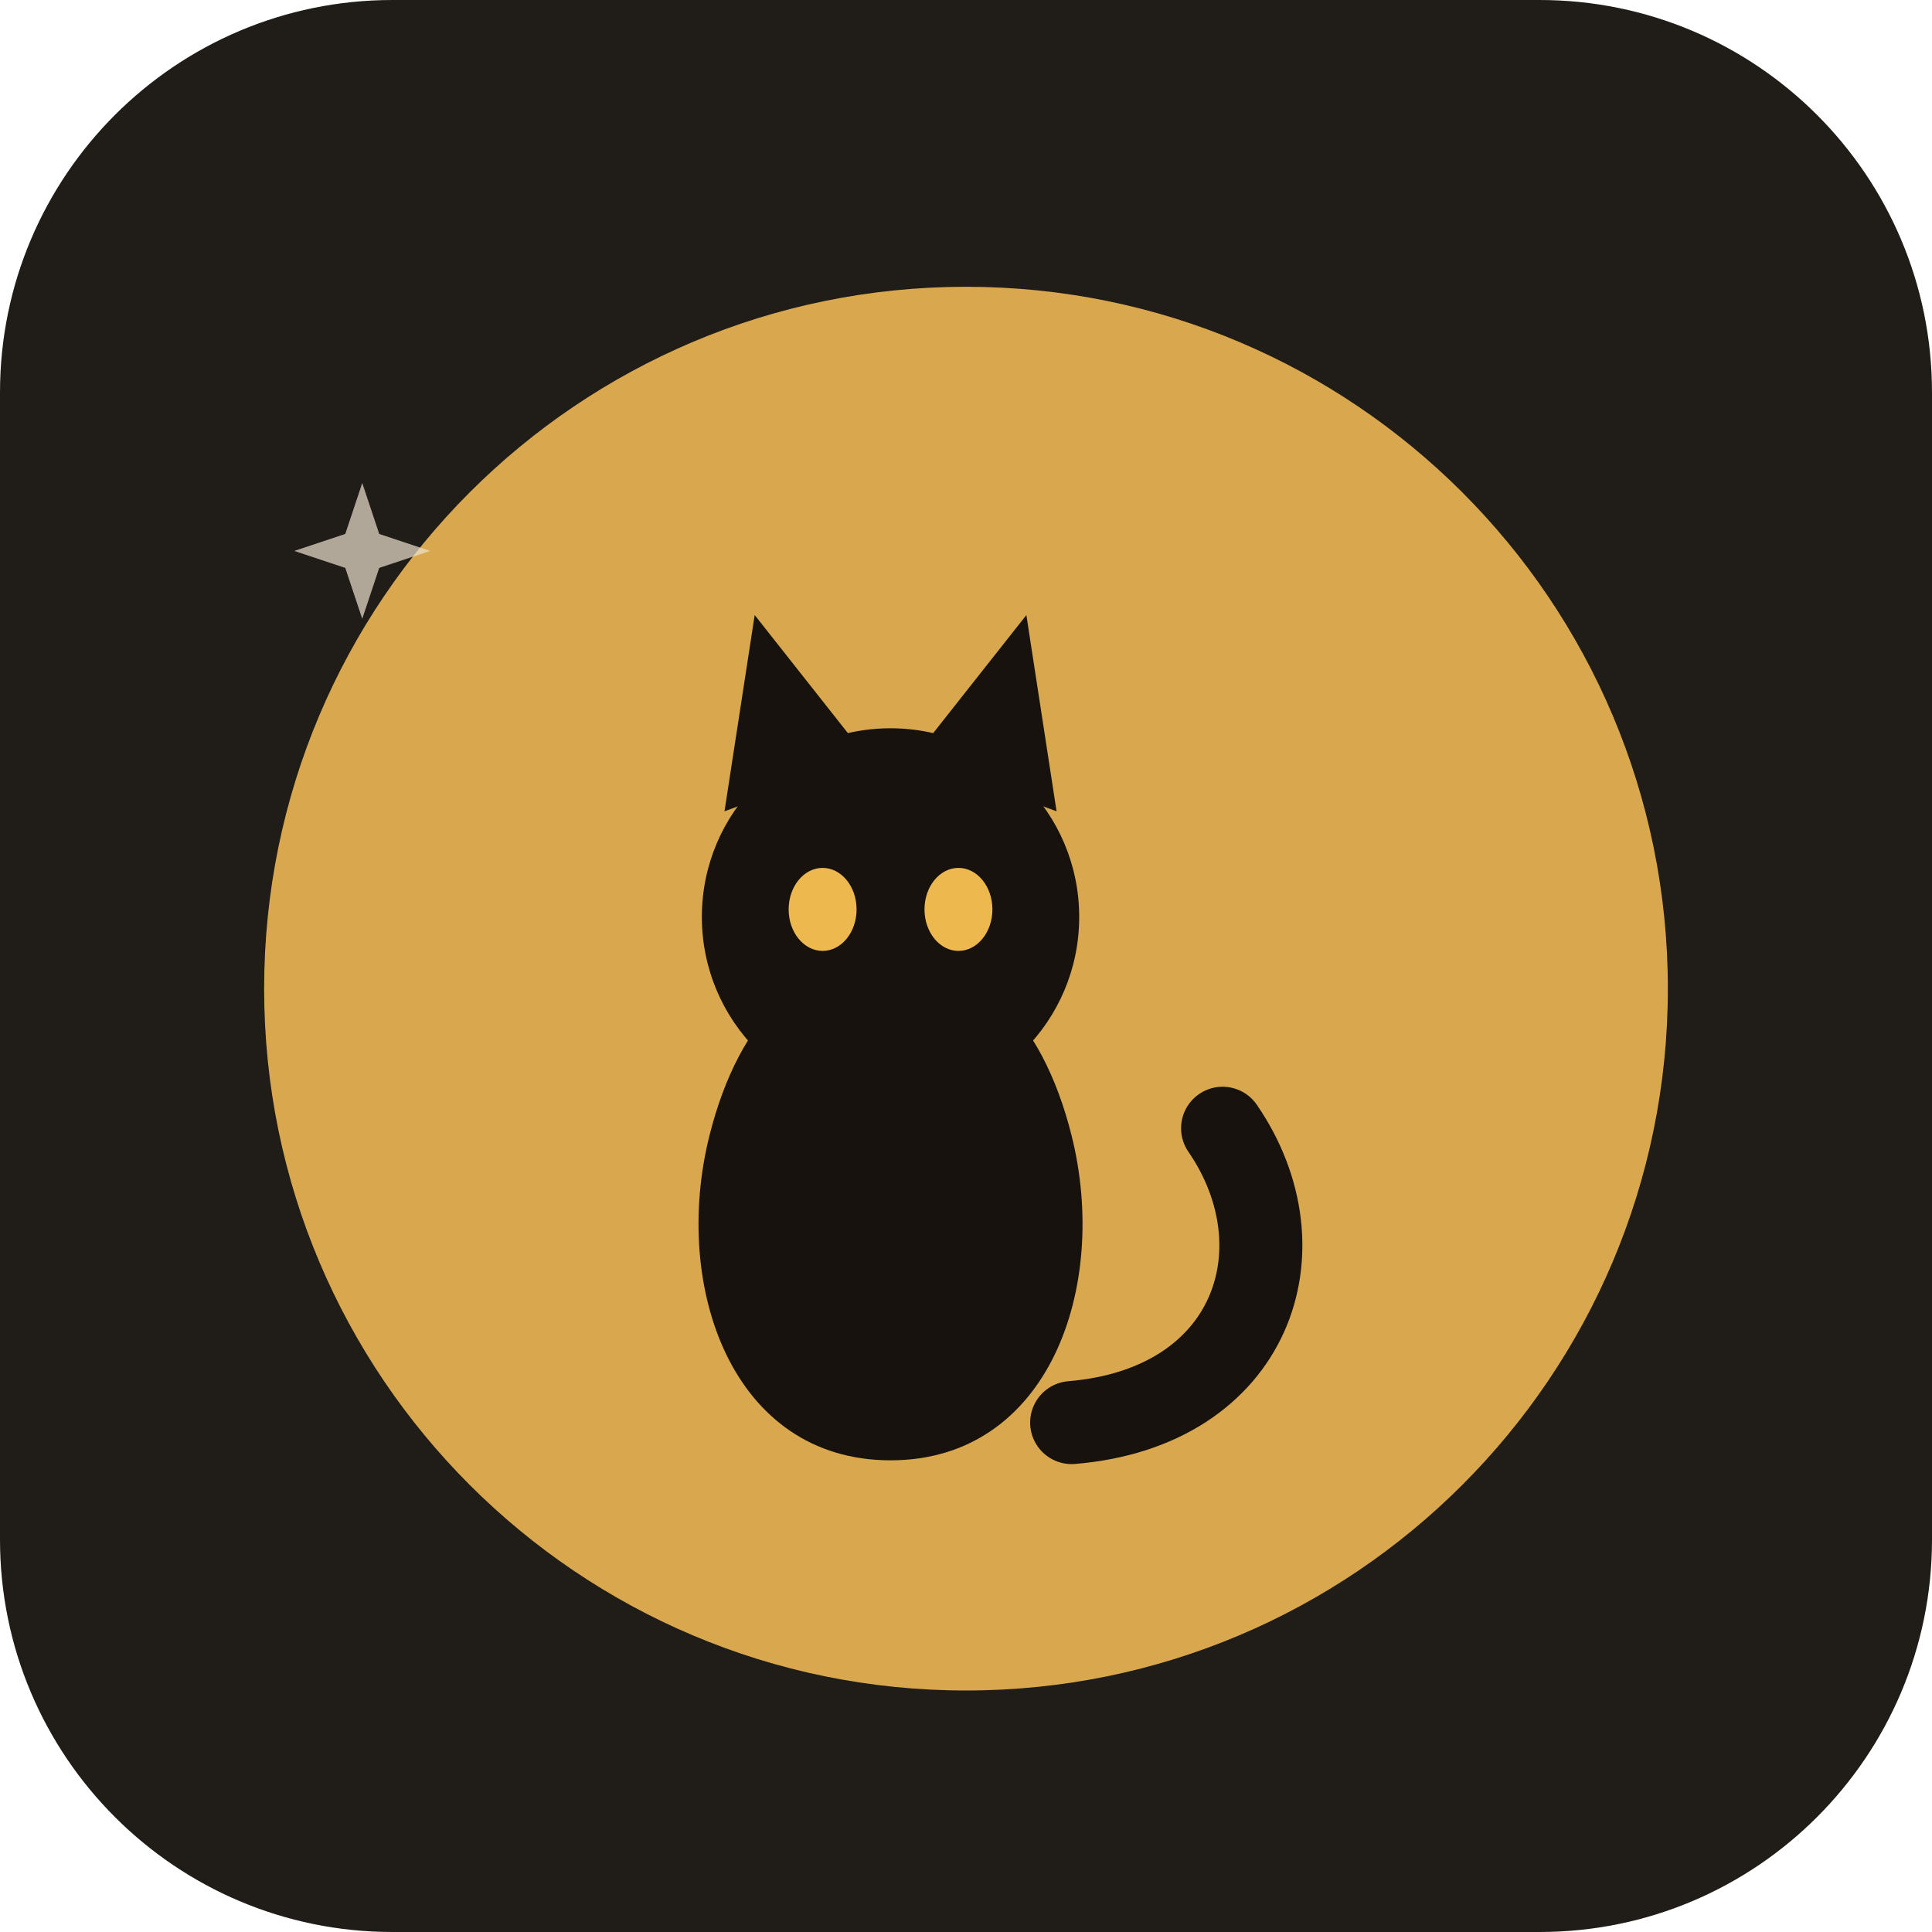
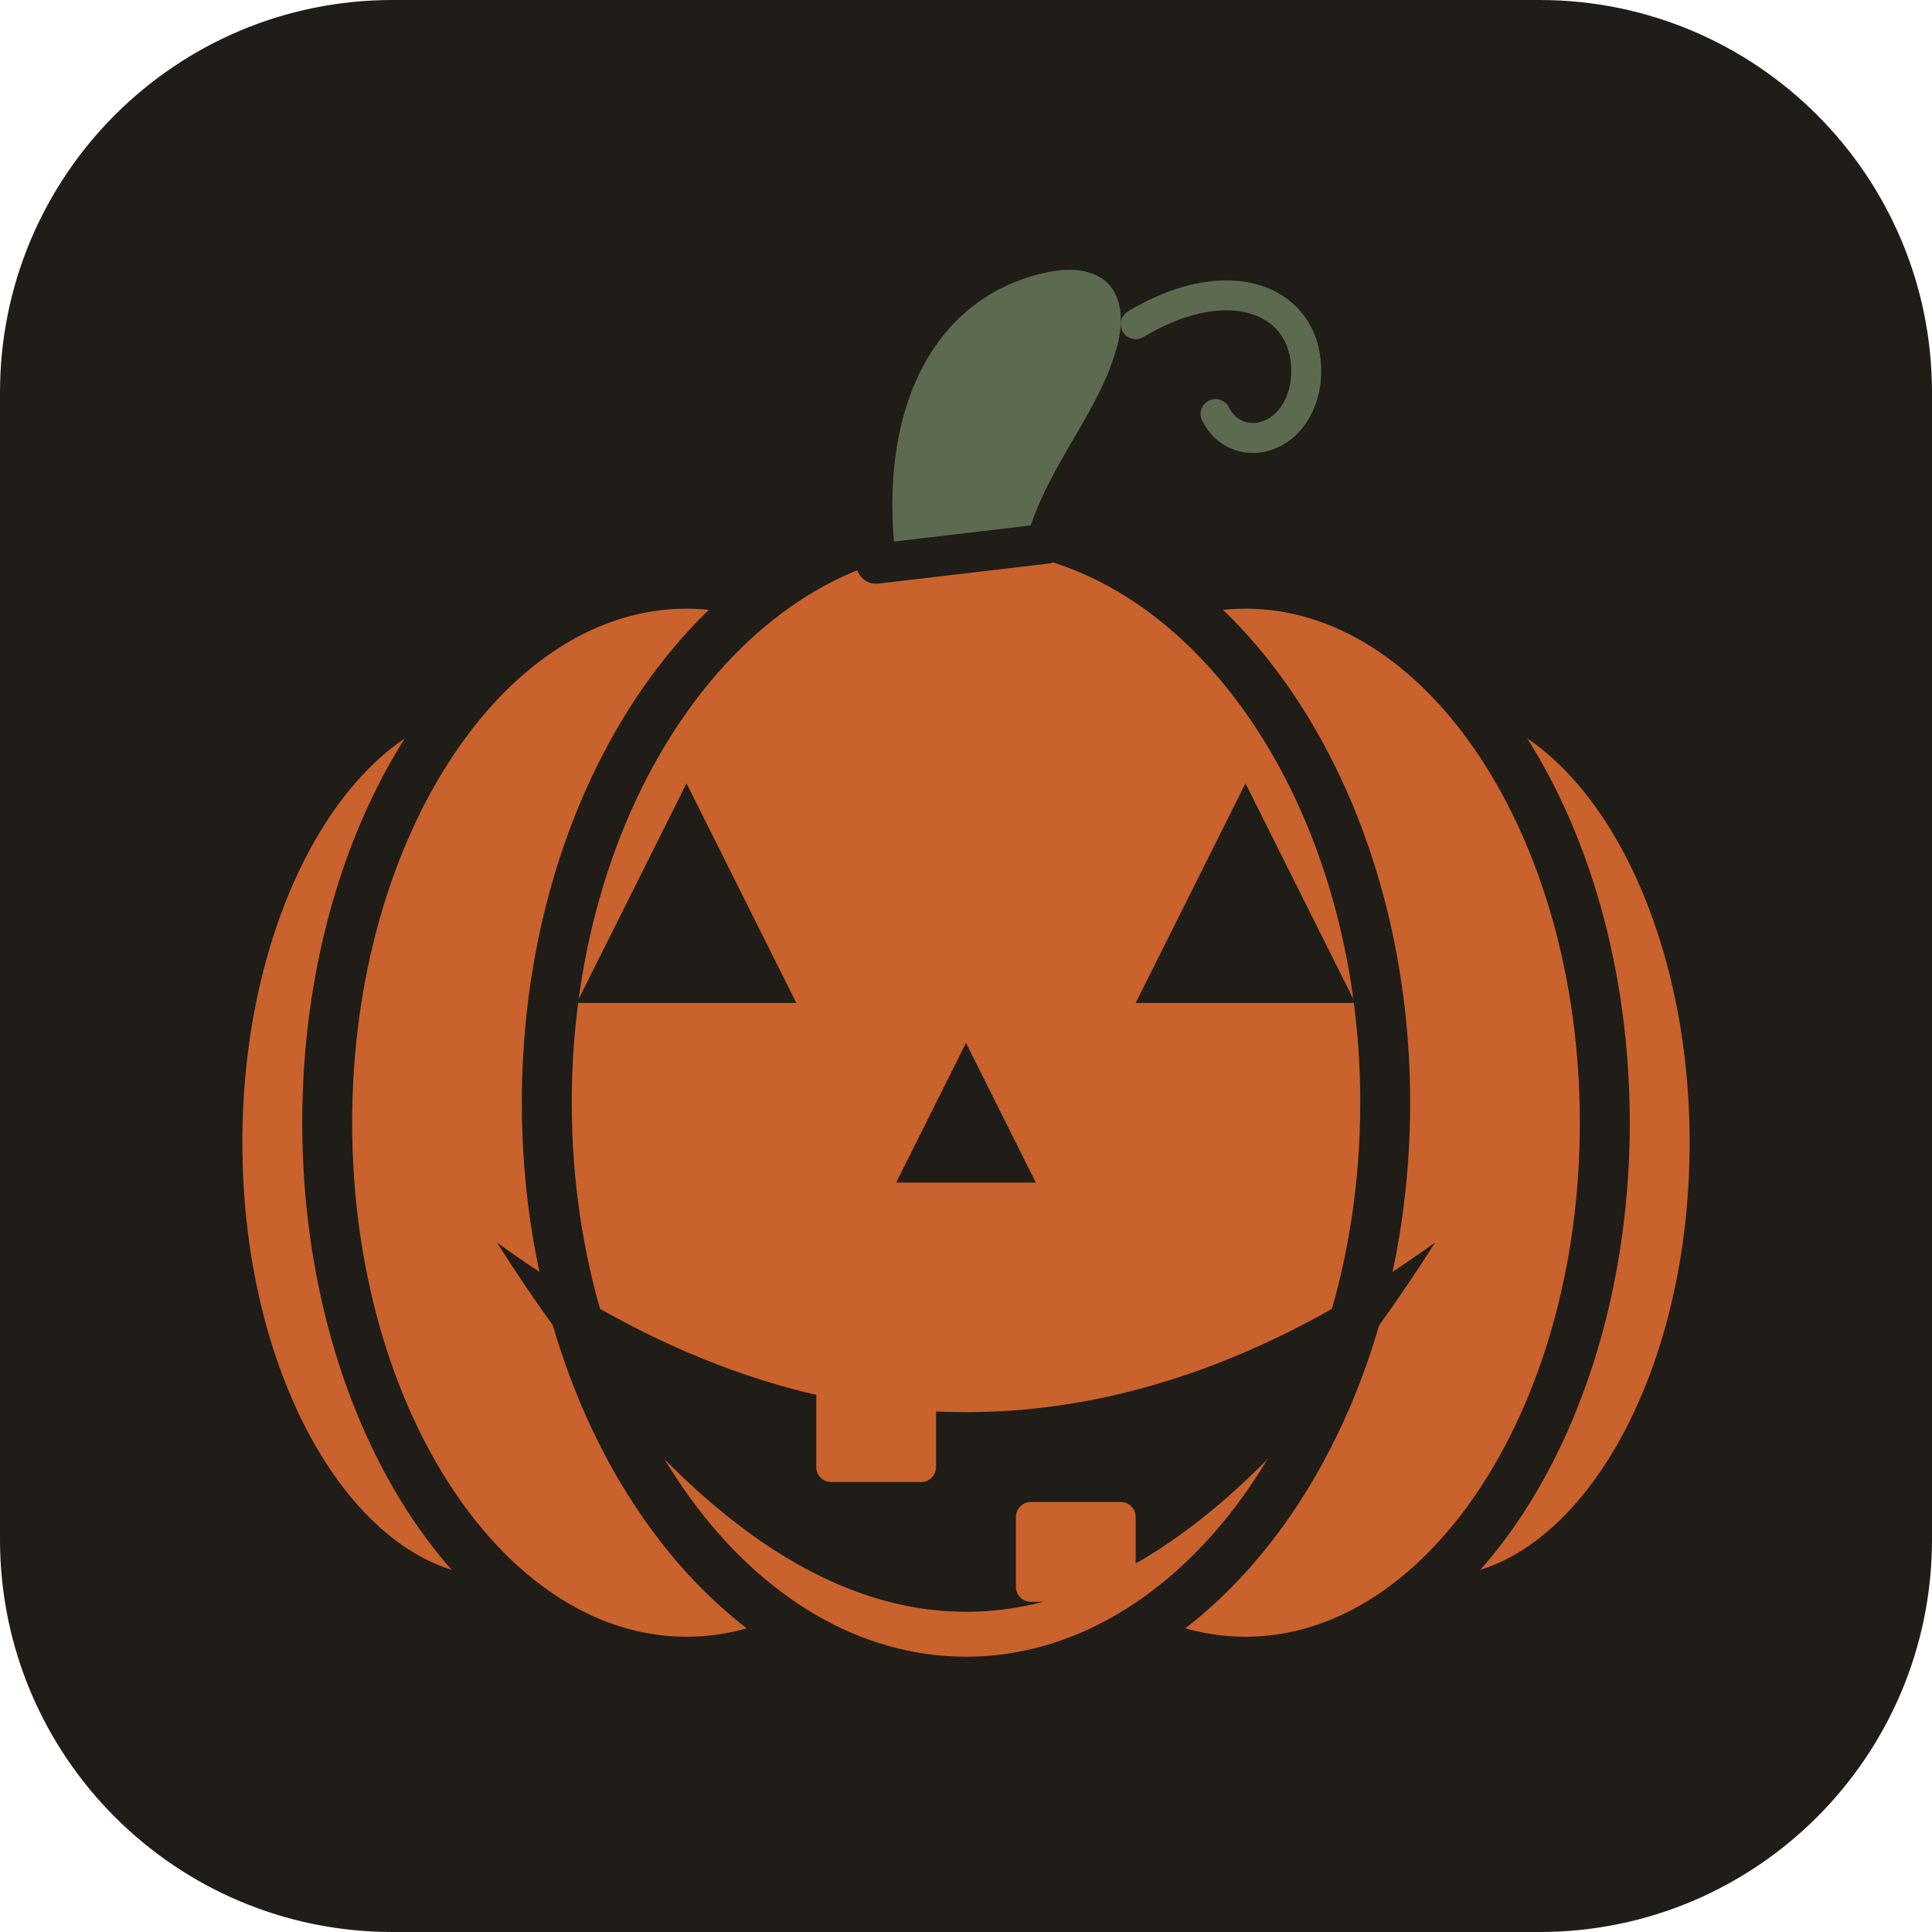
- <svg xmlns="http://www.w3.org/2000/svg" width="512" height="512" viewBox="0 0 512 512">
-   <rect width="512" height="512" rx="104" fill="#201C18" />
-   <circle cx="256" cy="262" r="186" fill="#D9A84E" />
-   <g transform="translate(-20 -43)">
-     <path d="M256 430 C214 430 198 384 208 344 C216 312 234 296 256 296              C278 296 296 312 304 344 C314 384 298 430 256 430 Z" fill="#17120E" />
-     <circle cx="256" cy="286" r="50" fill="#17120E" />
-     <path d="M212 258 L220 206 L250 244 Z" fill="#17120E" />
-     <path d="M300 258 L292 206 L262 244 Z" fill="#17120E" />
-     <path d="M304 420 C352 416 366 374 344 342" fill="none" stroke="#17120E" stroke-width="22" stroke-linecap="round" />
-     <ellipse cx="238" cy="284" rx="9" ry="11" fill="#EDB94F" />
-     <ellipse cx="274" cy="284" rx="9" ry="11" fill="#EDB94F" />
+ <svg xmlns="http://www.w3.org/2000/svg" width="512" height="512" viewBox="0 0 1024 1024">
+   <rect width="1024" height="1024" rx="208" fill="#201C18" />
+   <g transform="translate(512 512) scale(5.2903) translate(-195.0 -210.3)">
+     <g fill="#C9622D" stroke="#201C18" stroke-width="5">
+       <ellipse cx="148" cy="228" rx="28" ry="46" />
+       <ellipse cx="242" cy="228" rx="28" ry="46" />
+       <ellipse cx="167" cy="226" rx="36" ry="54" />
+       <ellipse cx="223" cy="226" rx="36" ry="54" />
+       <ellipse cx="195" cy="224" rx="42" ry="58" />
+     </g>
+     <path d="M186 170 C184 154 190 142 202 139 C210 137 214 142 212 149 C210 156 205 161 203 168 Z" fill="#5C6B4F" stroke="#201C18" stroke-width="4" stroke-linejoin="round" />
+     <path d="M212 146 C222 140 230 144 229 152 C228 158 222 159 220 155" fill="none" stroke="#5C6B4F" stroke-width="3" stroke-linecap="round" />
+     <polygon points="156,214 178,214 167,192" fill="#201C18" />
+     <polygon points="212,214 234,214 223,192" fill="#201C18" />
+     <polygon points="188,232 202,232 195,218" fill="#201C18" />
+     <path d="M148 238 Q195 272 242 238 Q195 312 148 238 Z" fill="#201C18" />
+     <rect x="180" y="252" width="12" height="10" rx="1.5" fill="#C9622D" />
+     <rect x="200" y="264" width="12" height="10" rx="1.5" fill="#C9622D" />
  </g>
-   <path d="M96 128 l4.5 13.5 13.5 4.5 -13.5 4.5 -4.5 13.5 -4.5 -13.5 -13.5 -4.5 13.5 -4.5 Z" fill="#EDE3D0" opacity="0.7" />
</svg>
